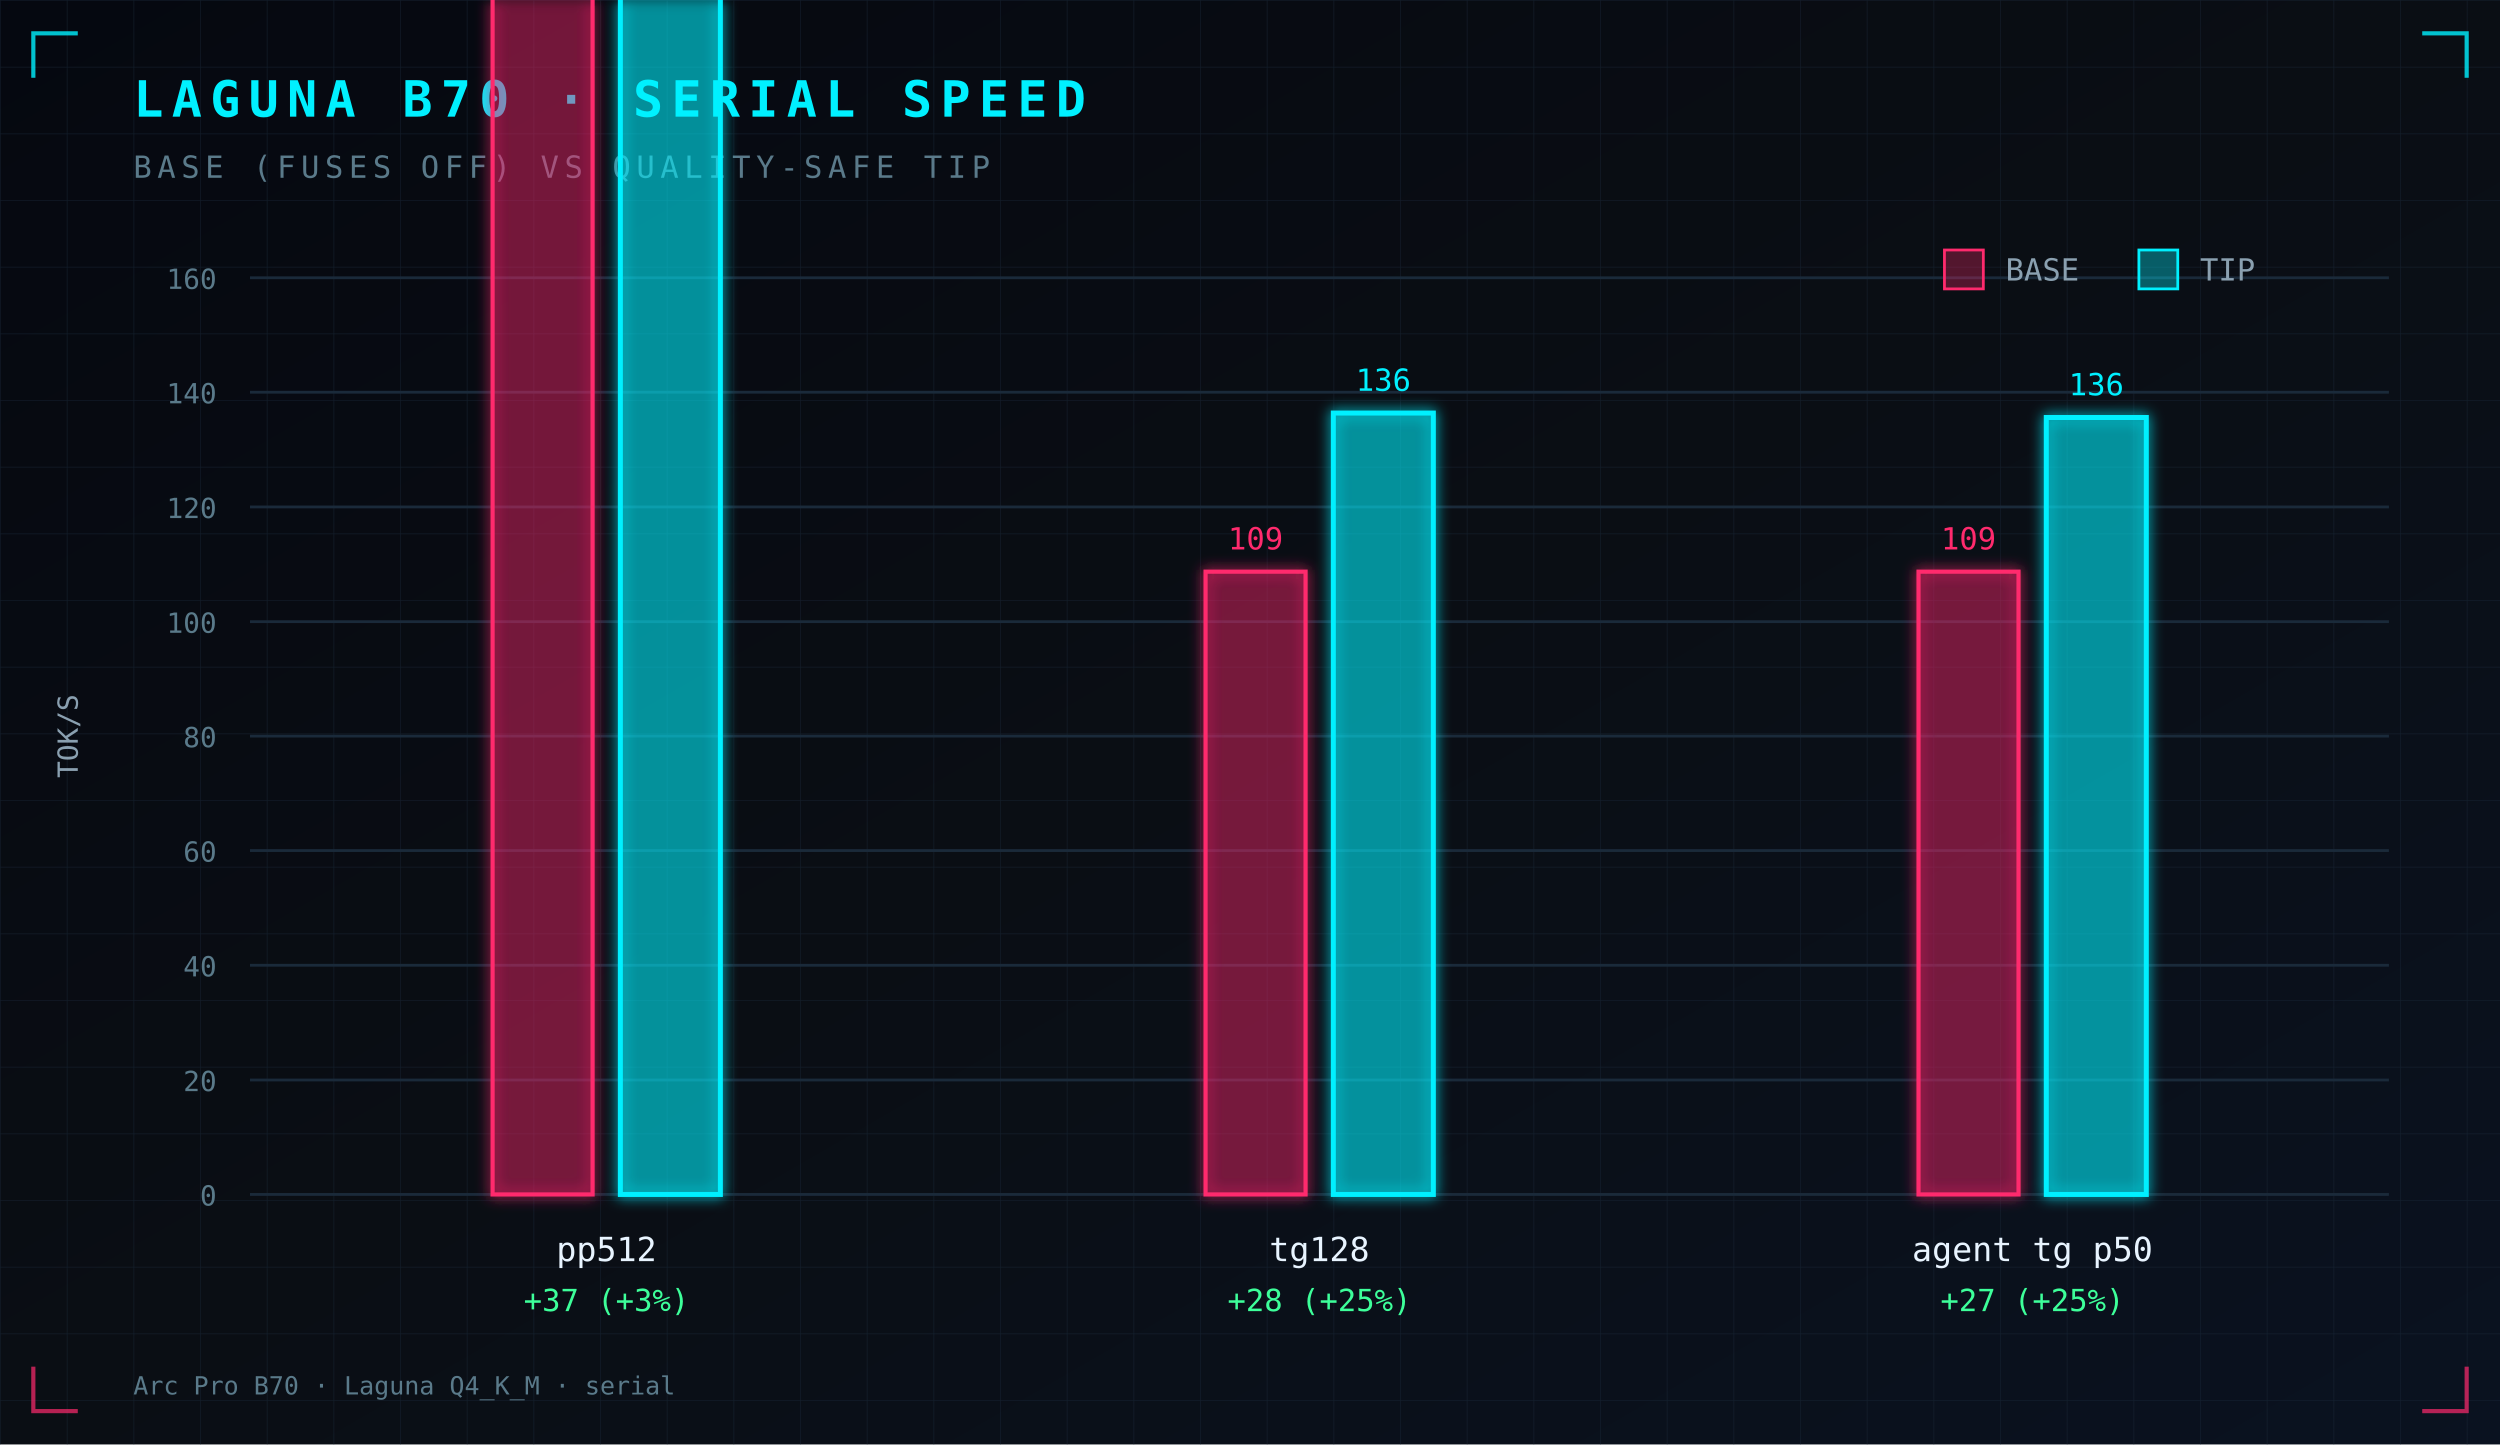
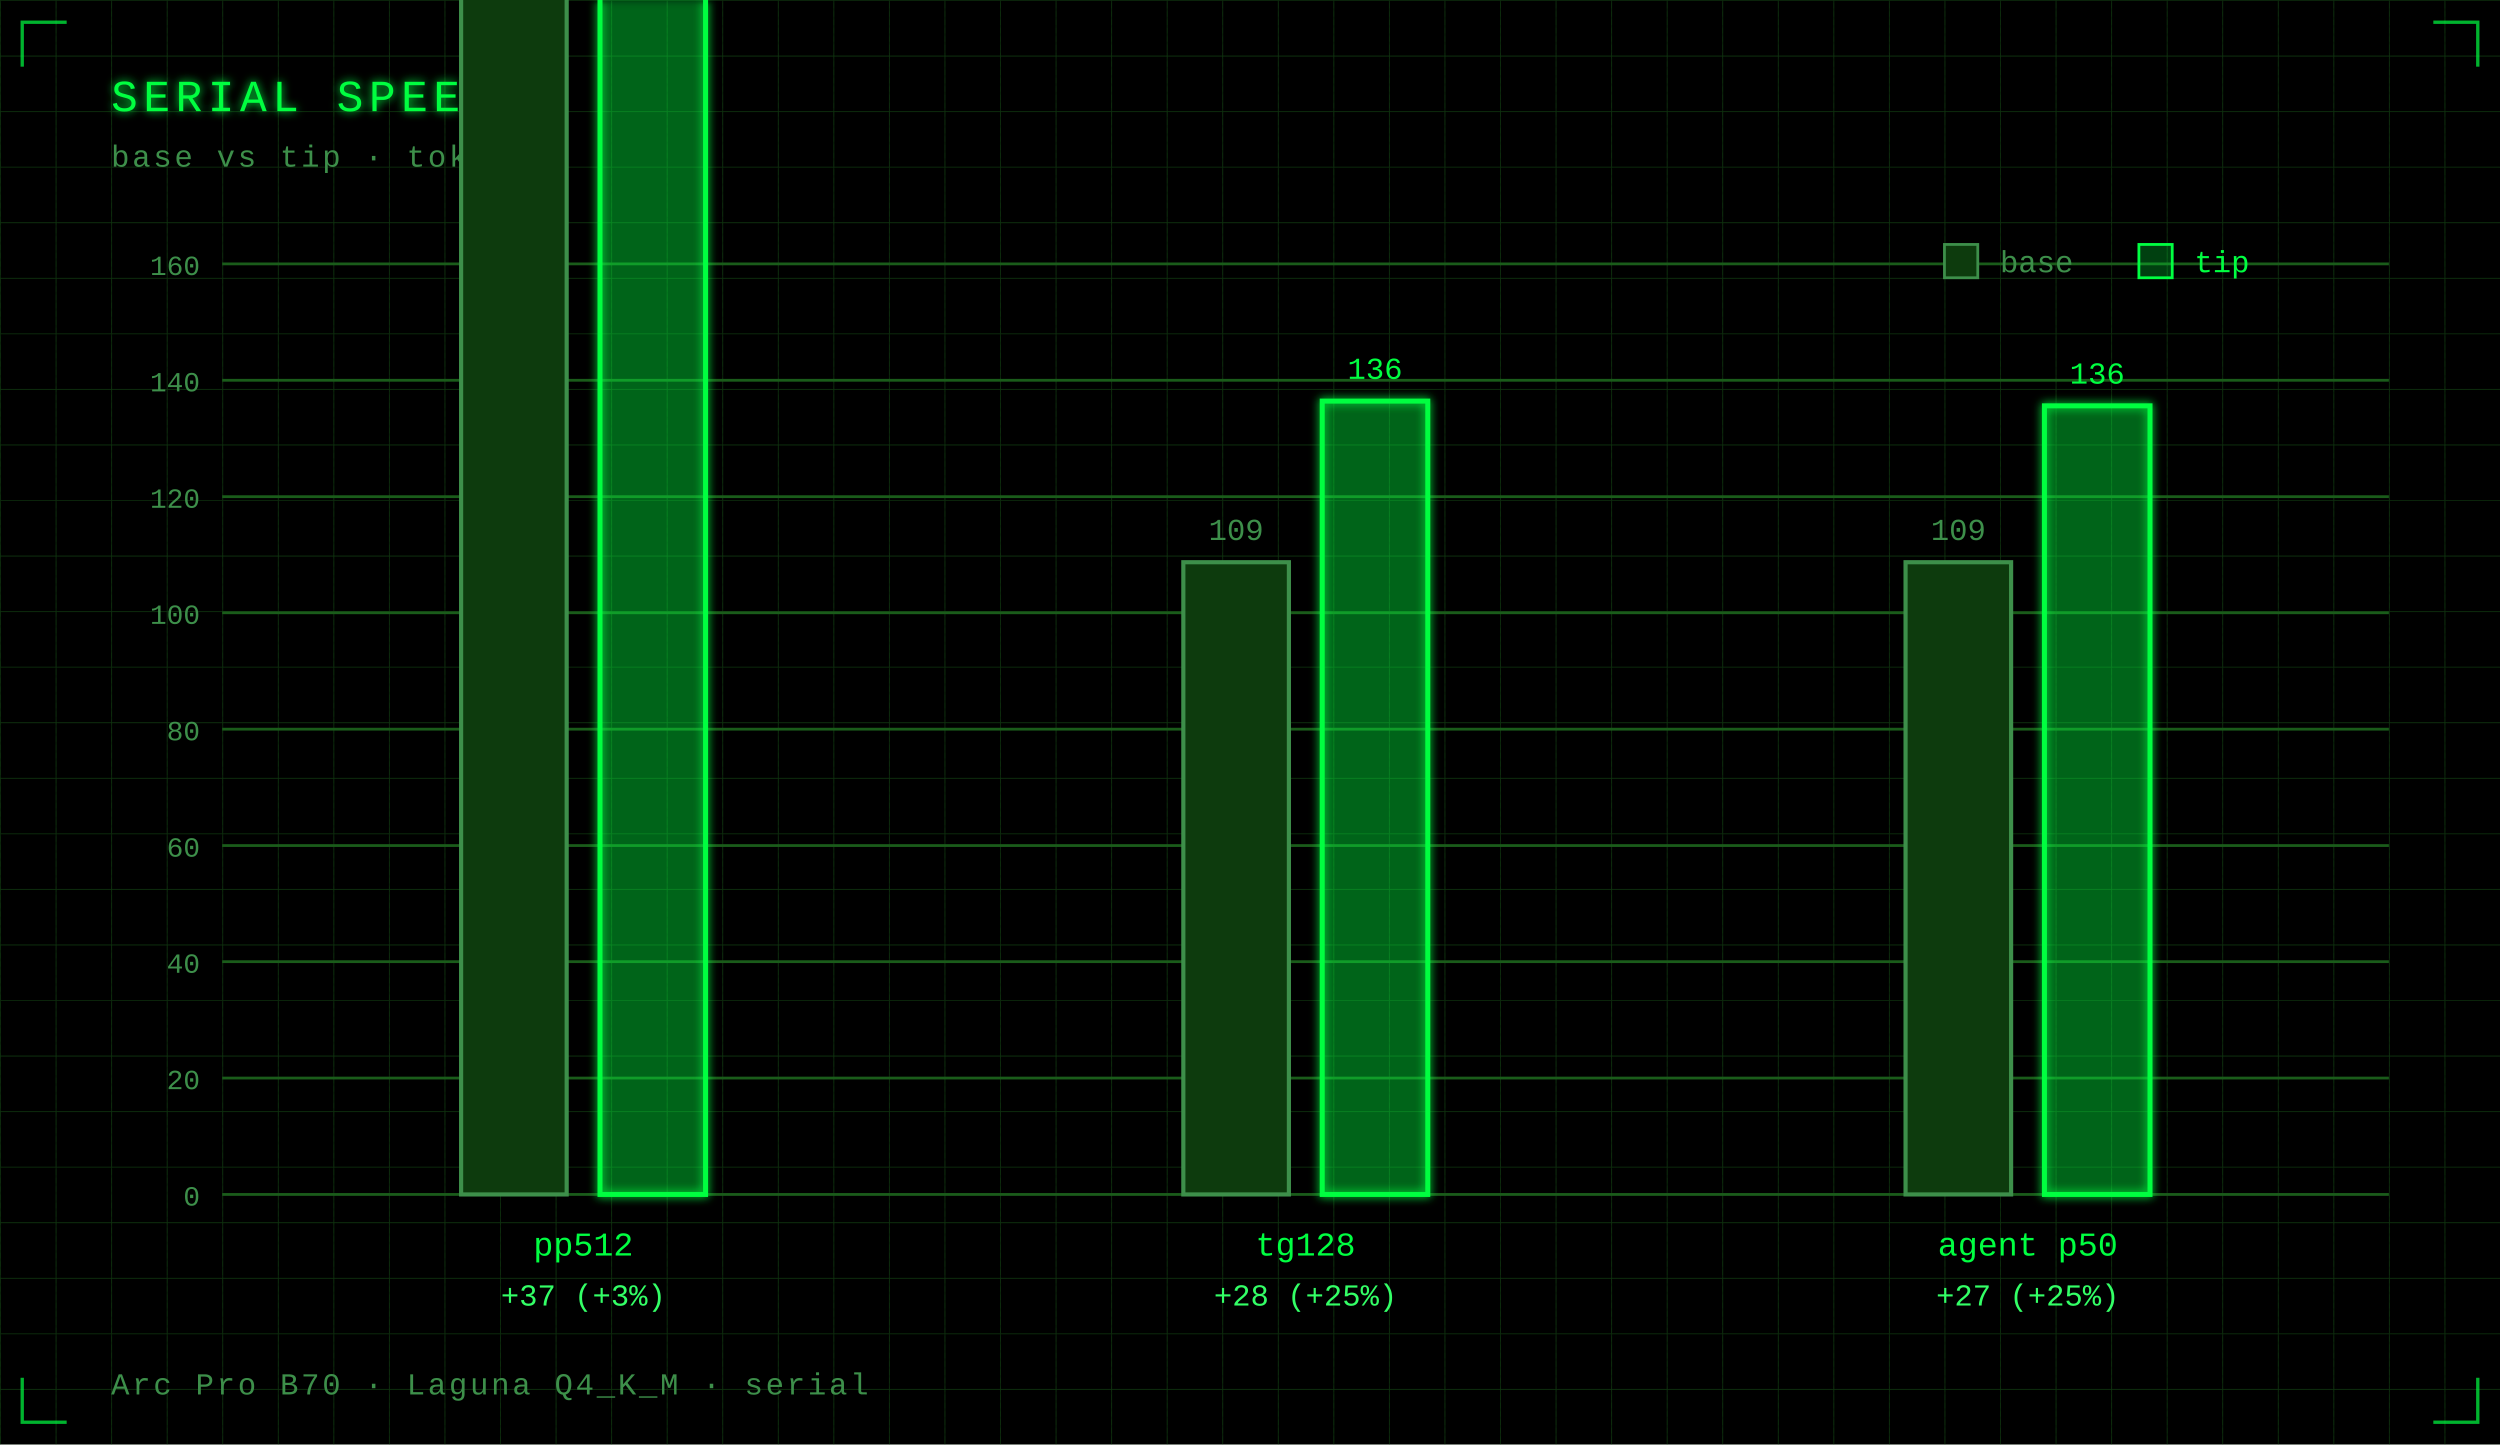
<svg xmlns="http://www.w3.org/2000/svg" width="900" height="520" viewBox="0 0 900 520">
  <defs>
-     <linearGradient id="bgGrad" x1="0" y1="0" x2="1" y2="1">
-       <stop offset="0%" stop-color="#050810" />
-       <stop offset="50%" stop-color="#0a0e14" />
-       <stop offset="100%" stop-color="#0a1220" />
-     </linearGradient>
-     <filter id="glowCyan" x="-50%" y="-50%" width="200%" height="200%">
-       <feGaussianBlur stdDeviation="2.5" result="b" />
+     <filter id="glow" x="-40%" y="-40%" width="180%" height="180%">
+       <feGaussianBlur stdDeviation="1.8" result="b" />
      <feMerge>
        <feMergeNode in="b" />
        <feMergeNode in="SourceGraphic" />
      </feMerge>
    </filter>
-     <filter id="glowMag" x="-50%" y="-50%" width="200%" height="200%">
-       <feGaussianBlur stdDeviation="2.5" result="b" />
-       <feMerge>
-         <feMergeNode in="b" />
-         <feMergeNode in="SourceGraphic" />
-       </feMerge>
-     </filter>
-     <pattern id="grid" width="24" height="24" patternUnits="userSpaceOnUse">
-       <path d="M 24 0 L 0 0 0 24" fill="none" stroke="#1a2a3a" stroke-width="0.5" opacity="0.6" />
+     <pattern id="scan" width="2" height="3" patternUnits="userSpaceOnUse">
+       <rect width="2" height="1" fill="#000" opacity="0.35" />
+     </pattern>
+     <pattern id="grid" width="20" height="20" patternUnits="userSpaceOnUse">
+       <path d="M 20 0 L 0 0 0 20" fill="none" stroke="#1a5c1a" stroke-width="0.6" opacity="0.55" />
    </pattern>
  </defs>
-   <rect width="900" height="520" fill="url(#bgGrad)" />
-   <rect width="900" height="520" fill="url(#grid)" opacity="0.9" />
-   <path d="M12 28 L12 12 L28 12" fill="none" stroke="#00f0ff" stroke-width="1.5" opacity="0.8" />
-   <path d="M888 28 L888 12 L872 12" fill="none" stroke="#00f0ff" stroke-width="1.5" opacity="0.8" />
-   <path d="M12 492 L12 508 L28 508" fill="none" stroke="#ff2a6d" stroke-width="1.5" opacity="0.7" />
-   <path d="M888 492 L888 508 L872 508" fill="none" stroke="#ff2a6d" stroke-width="1.5" opacity="0.7" />
-   <text x="48" y="42" fill="#00f0ff" font-family="ui-monospace, SFMono-Regular, Menlo, monospace" font-size="18" font-weight="700" letter-spacing="3">LAGUNA B70 · SERIAL SPEED</text>
-   <text x="48" y="64" fill="#5a7a8a" font-family="ui-monospace, monospace" font-size="11" letter-spacing="2">BASE (FUSES OFF)  VS  QUALITY-SAFE TIP</text>
-   <line x1="90" y1="430.0" x2="860" y2="430.0" stroke="#1a2a3a" stroke-width="1" />
-   <text x="78" y="434.0" fill="#5a7a8a" font-family="monospace" font-size="10" text-anchor="end">0</text>
-   <line x1="90" y1="388.8" x2="860" y2="388.8" stroke="#1a2a3a" stroke-width="1" />
-   <text x="78" y="392.8" fill="#5a7a8a" font-family="monospace" font-size="10" text-anchor="end">20</text>
-   <line x1="90" y1="347.5" x2="860" y2="347.5" stroke="#1a2a3a" stroke-width="1" />
-   <text x="78" y="351.5" fill="#5a7a8a" font-family="monospace" font-size="10" text-anchor="end">40</text>
-   <line x1="90" y1="306.2" x2="860" y2="306.2" stroke="#1a2a3a" stroke-width="1" />
-   <text x="78" y="310.2" fill="#5a7a8a" font-family="monospace" font-size="10" text-anchor="end">60</text>
-   <line x1="90" y1="265.0" x2="860" y2="265.0" stroke="#1a2a3a" stroke-width="1" />
-   <text x="78" y="269.0" fill="#5a7a8a" font-family="monospace" font-size="10" text-anchor="end">80</text>
-   <line x1="90" y1="223.8" x2="860" y2="223.8" stroke="#1a2a3a" stroke-width="1" />
-   <text x="78" y="227.8" fill="#5a7a8a" font-family="monospace" font-size="10" text-anchor="end">100</text>
-   <line x1="90" y1="182.5" x2="860" y2="182.5" stroke="#1a2a3a" stroke-width="1" />
-   <text x="78" y="186.5" fill="#5a7a8a" font-family="monospace" font-size="10" text-anchor="end">120</text>
-   <line x1="90" y1="141.2" x2="860" y2="141.2" stroke="#1a2a3a" stroke-width="1" />
-   <text x="78" y="145.2" fill="#5a7a8a" font-family="monospace" font-size="10" text-anchor="end">140</text>
-   <line x1="90" y1="100.0" x2="860" y2="100.0" stroke="#1a2a3a" stroke-width="1" />
-   <text x="78" y="104.0" fill="#5a7a8a" font-family="monospace" font-size="10" text-anchor="end">160</text>
-   <text x="28" y="265.0" fill="#8aa0b0" font-family="monospace" font-size="10" transform="rotate(-90 28 265.0)" text-anchor="middle">TOK/S</text>
-   <rect x="177.333" y="-1941.7" width="36" height="2371.7" fill="#ff2a6d" fill-opacity="0.25" stroke="#ff2a6d" stroke-width="1.5" filter="url(#glowMag)" />
-   <text x="195.333" y="-1949.7" fill="#ff2a6d" font-family="monospace" font-size="11" text-anchor="middle">1150</text>
-   <rect x="223.333" y="-2018.0" width="36" height="2448.0" fill="#00f0ff" fill-opacity="0.35" stroke="#00f0ff" stroke-width="1.8" filter="url(#glowCyan)" />
-   <text x="241.333" y="-2026.0" fill="#00f0ff" font-family="monospace" font-size="11" text-anchor="middle">1187</text>
-   <text x="218.333" y="454" fill="#e8f4ff" font-family="monospace" font-size="12" text-anchor="middle">pp512</text>
-   <text x="218.333" y="472" fill="#3dff9a" font-family="monospace" font-size="11" text-anchor="middle">+37  (+3%)</text>
-   <rect x="434.0" y="205.8" width="36" height="224.2" fill="#ff2a6d" fill-opacity="0.25" stroke="#ff2a6d" stroke-width="1.5" filter="url(#glowMag)" />
-   <text x="452.0" y="197.8" fill="#ff2a6d" font-family="monospace" font-size="11" text-anchor="middle">109</text>
-   <rect x="480.0" y="148.7" width="36" height="281.3" fill="#00f0ff" fill-opacity="0.35" stroke="#00f0ff" stroke-width="1.8" filter="url(#glowCyan)" />
-   <text x="498.0" y="140.7" fill="#00f0ff" font-family="monospace" font-size="11" text-anchor="middle">136</text>
-   <text x="475.0" y="454" fill="#e8f4ff" font-family="monospace" font-size="12" text-anchor="middle">tg128</text>
-   <text x="475.0" y="472" fill="#3dff9a" font-family="monospace" font-size="11" text-anchor="middle">+28  (+25%)</text>
-   <rect x="690.667" y="205.8" width="36" height="224.2" fill="#ff2a6d" fill-opacity="0.25" stroke="#ff2a6d" stroke-width="1.5" filter="url(#glowMag)" />
-   <text x="708.667" y="197.8" fill="#ff2a6d" font-family="monospace" font-size="11" text-anchor="middle">109</text>
-   <rect x="736.667" y="150.3" width="36" height="279.7" fill="#00f0ff" fill-opacity="0.35" stroke="#00f0ff" stroke-width="1.8" filter="url(#glowCyan)" />
-   <text x="754.667" y="142.3" fill="#00f0ff" font-family="monospace" font-size="11" text-anchor="middle">136</text>
-   <text x="731.667" y="454" fill="#e8f4ff" font-family="monospace" font-size="12" text-anchor="middle">agent tg p50</text>
-   <text x="731.667" y="472" fill="#3dff9a" font-family="monospace" font-size="11" text-anchor="middle">+27  (+25%)</text>
-   <rect x="700" y="90" width="14" height="14" fill="#ff2a6d" fill-opacity="0.3" stroke="#ff2a6d" />
-   <text x="722" y="101" fill="#8aa0b0" font-family="monospace" font-size="11">BASE</text>
-   <rect x="770" y="90" width="14" height="14" fill="#00f0ff" fill-opacity="0.35" stroke="#00f0ff" />
-   <text x="792" y="101" fill="#8aa0b0" font-family="monospace" font-size="11">TIP</text>
-   <text x="48" y="502" fill="#5a7a8a" font-family="monospace" font-size="9">Arc Pro B70 · Laguna Q4_K_M · serial</text>
+   <rect width="900" height="520" fill="#000000" />
+   <rect width="900" height="520" fill="url(#grid)" />
+   <rect width="900" height="520" fill="url(#scan)" opacity="0.45" />
+   <path d="M8 24 V8 H24" fill="none" stroke="#00ff41" stroke-width="1.2" opacity="0.7" />
+   <path d="M892 24 V8 H876" fill="none" stroke="#00ff41" stroke-width="1.2" opacity="0.7" />
+   <path d="M8 496 V512 H24" fill="none" stroke="#00ff41" stroke-width="1.2" opacity="0.7" />
+   <path d="M892 496 V512 H876" fill="none" stroke="#00ff41" stroke-width="1.2" opacity="0.7" />
+   <text x="40" y="40" fill="#00ff41" font-family="ui-monospace, SFMono-Regular, Menlo, Consolas, 'Liberation Mono', monospace" font-size="16" letter-spacing="2" filter="url(#glow)">SERIAL SPEED</text>
+   <text x="40" y="60" fill="#3d8f4a" font-family="ui-monospace, SFMono-Regular, Menlo, Consolas, 'Liberation Mono', monospace" font-size="11" letter-spacing="1">base vs tip  ·  tok/s</text>
+   <line x1="80" y1="430.0" x2="860" y2="430.0" stroke="#1a5c1a" stroke-width="1" />
+   <text x="72" y="434.0" fill="#3d8f4a" font-family="ui-monospace, SFMono-Regular, Menlo, Consolas, 'Liberation Mono', monospace" font-size="10" text-anchor="end">0</text>
+   <line x1="80" y1="388.1" x2="860" y2="388.1" stroke="#1a5c1a" stroke-width="1" />
+   <text x="72" y="392.1" fill="#3d8f4a" font-family="ui-monospace, SFMono-Regular, Menlo, Consolas, 'Liberation Mono', monospace" font-size="10" text-anchor="end">20</text>
+   <line x1="80" y1="346.2" x2="860" y2="346.2" stroke="#1a5c1a" stroke-width="1" />
+   <text x="72" y="350.2" fill="#3d8f4a" font-family="ui-monospace, SFMono-Regular, Menlo, Consolas, 'Liberation Mono', monospace" font-size="10" text-anchor="end">40</text>
+   <line x1="80" y1="304.4" x2="860" y2="304.4" stroke="#1a5c1a" stroke-width="1" />
+   <text x="72" y="308.4" fill="#3d8f4a" font-family="ui-monospace, SFMono-Regular, Menlo, Consolas, 'Liberation Mono', monospace" font-size="10" text-anchor="end">60</text>
+   <line x1="80" y1="262.5" x2="860" y2="262.5" stroke="#1a5c1a" stroke-width="1" />
+   <text x="72" y="266.5" fill="#3d8f4a" font-family="ui-monospace, SFMono-Regular, Menlo, Consolas, 'Liberation Mono', monospace" font-size="10" text-anchor="end">80</text>
+   <line x1="80" y1="220.6" x2="860" y2="220.6" stroke="#1a5c1a" stroke-width="1" />
+   <text x="72" y="224.6" fill="#3d8f4a" font-family="ui-monospace, SFMono-Regular, Menlo, Consolas, 'Liberation Mono', monospace" font-size="10" text-anchor="end">100</text>
+   <line x1="80" y1="178.8" x2="860" y2="178.8" stroke="#1a5c1a" stroke-width="1" />
+   <text x="72" y="182.8" fill="#3d8f4a" font-family="ui-monospace, SFMono-Regular, Menlo, Consolas, 'Liberation Mono', monospace" font-size="10" text-anchor="end">120</text>
+   <line x1="80" y1="136.9" x2="860" y2="136.9" stroke="#1a5c1a" stroke-width="1" />
+   <text x="72" y="140.9" fill="#3d8f4a" font-family="ui-monospace, SFMono-Regular, Menlo, Consolas, 'Liberation Mono', monospace" font-size="10" text-anchor="end">140</text>
+   <line x1="80" y1="95.0" x2="860" y2="95.0" stroke="#1a5c1a" stroke-width="1" />
+   <text x="72" y="99.0" fill="#3d8f4a" font-family="ui-monospace, SFMono-Regular, Menlo, Consolas, 'Liberation Mono', monospace" font-size="10" text-anchor="end">160</text>
+   <rect x="166.0" y="-1977.6" width="38" height="2407.6" fill="#0d3b0d" stroke="#3d8f4a" stroke-width="1.5" />
+   <text x="185.0" y="-1985.6" fill="#3d8f4a" font-family="ui-monospace, SFMono-Regular, Menlo, Consolas, 'Liberation Mono', monospace" font-size="11" text-anchor="middle">1150</text>
+   <rect x="216.0" y="-2055.1" width="38" height="2485.1" fill="#00ff41" fill-opacity="0.22" stroke="#00ff41" stroke-width="1.8" filter="url(#glow)" />
+   <text x="235.0" y="-2063.1" fill="#00ff41" font-family="ui-monospace, SFMono-Regular, Menlo, Consolas, 'Liberation Mono', monospace" font-size="11" text-anchor="middle">1187</text>
+   <text x="210.0" y="452" fill="#00ff41" font-family="ui-monospace, SFMono-Regular, Menlo, Consolas, 'Liberation Mono', monospace" font-size="12" text-anchor="middle">pp512</text>
+   <text x="210.0" y="470" fill="#33ff66" font-family="ui-monospace, SFMono-Regular, Menlo, Consolas, 'Liberation Mono', monospace" font-size="11" text-anchor="middle">+37 (+3%)</text>
+   <rect x="426.0" y="202.4" width="38" height="227.6" fill="#0d3b0d" stroke="#3d8f4a" stroke-width="1.5" />
+   <text x="445.0" y="194.4" fill="#3d8f4a" font-family="ui-monospace, SFMono-Regular, Menlo, Consolas, 'Liberation Mono', monospace" font-size="11" text-anchor="middle">109</text>
+   <rect x="476.0" y="144.4" width="38" height="285.6" fill="#00ff41" fill-opacity="0.22" stroke="#00ff41" stroke-width="1.8" filter="url(#glow)" />
+   <text x="495.0" y="136.4" fill="#00ff41" font-family="ui-monospace, SFMono-Regular, Menlo, Consolas, 'Liberation Mono', monospace" font-size="11" text-anchor="middle">136</text>
+   <text x="470.0" y="452" fill="#00ff41" font-family="ui-monospace, SFMono-Regular, Menlo, Consolas, 'Liberation Mono', monospace" font-size="12" text-anchor="middle">tg128</text>
+   <text x="470.0" y="470" fill="#33ff66" font-family="ui-monospace, SFMono-Regular, Menlo, Consolas, 'Liberation Mono', monospace" font-size="11" text-anchor="middle">+28 (+25%)</text>
+   <rect x="686.0" y="202.4" width="38" height="227.6" fill="#0d3b0d" stroke="#3d8f4a" stroke-width="1.5" />
+   <text x="705.0" y="194.4" fill="#3d8f4a" font-family="ui-monospace, SFMono-Regular, Menlo, Consolas, 'Liberation Mono', monospace" font-size="11" text-anchor="middle">109</text>
+   <rect x="736.0" y="146.1" width="38" height="283.9" fill="#00ff41" fill-opacity="0.22" stroke="#00ff41" stroke-width="1.8" filter="url(#glow)" />
+   <text x="755.0" y="138.1" fill="#00ff41" font-family="ui-monospace, SFMono-Regular, Menlo, Consolas, 'Liberation Mono', monospace" font-size="11" text-anchor="middle">136</text>
+   <text x="730.0" y="452" fill="#00ff41" font-family="ui-monospace, SFMono-Regular, Menlo, Consolas, 'Liberation Mono', monospace" font-size="12" text-anchor="middle">agent p50</text>
+   <text x="730.0" y="470" fill="#33ff66" font-family="ui-monospace, SFMono-Regular, Menlo, Consolas, 'Liberation Mono', monospace" font-size="11" text-anchor="middle">+27 (+25%)</text>
+   <rect x="700" y="88" width="12" height="12" fill="#0d3b0d" stroke="#3d8f4a" />
+   <text x="720" y="98" fill="#3d8f4a" font-family="ui-monospace, SFMono-Regular, Menlo, Consolas, 'Liberation Mono', monospace" font-size="11">base</text>
+   <rect x="770" y="88" width="12" height="12" fill="#00ff41" fill-opacity="0.25" stroke="#00ff41" />
+   <text x="790" y="98" fill="#00ff41" font-family="ui-monospace, SFMono-Regular, Menlo, Consolas, 'Liberation Mono', monospace" font-size="11">tip</text>
+   <text x="40" y="502" fill="#3d8f4a" font-family="ui-monospace, SFMono-Regular, Menlo, Consolas, 'Liberation Mono', monospace" font-size="11" letter-spacing="1">Arc Pro B70 · Laguna Q4_K_M · serial</text>
</svg>
